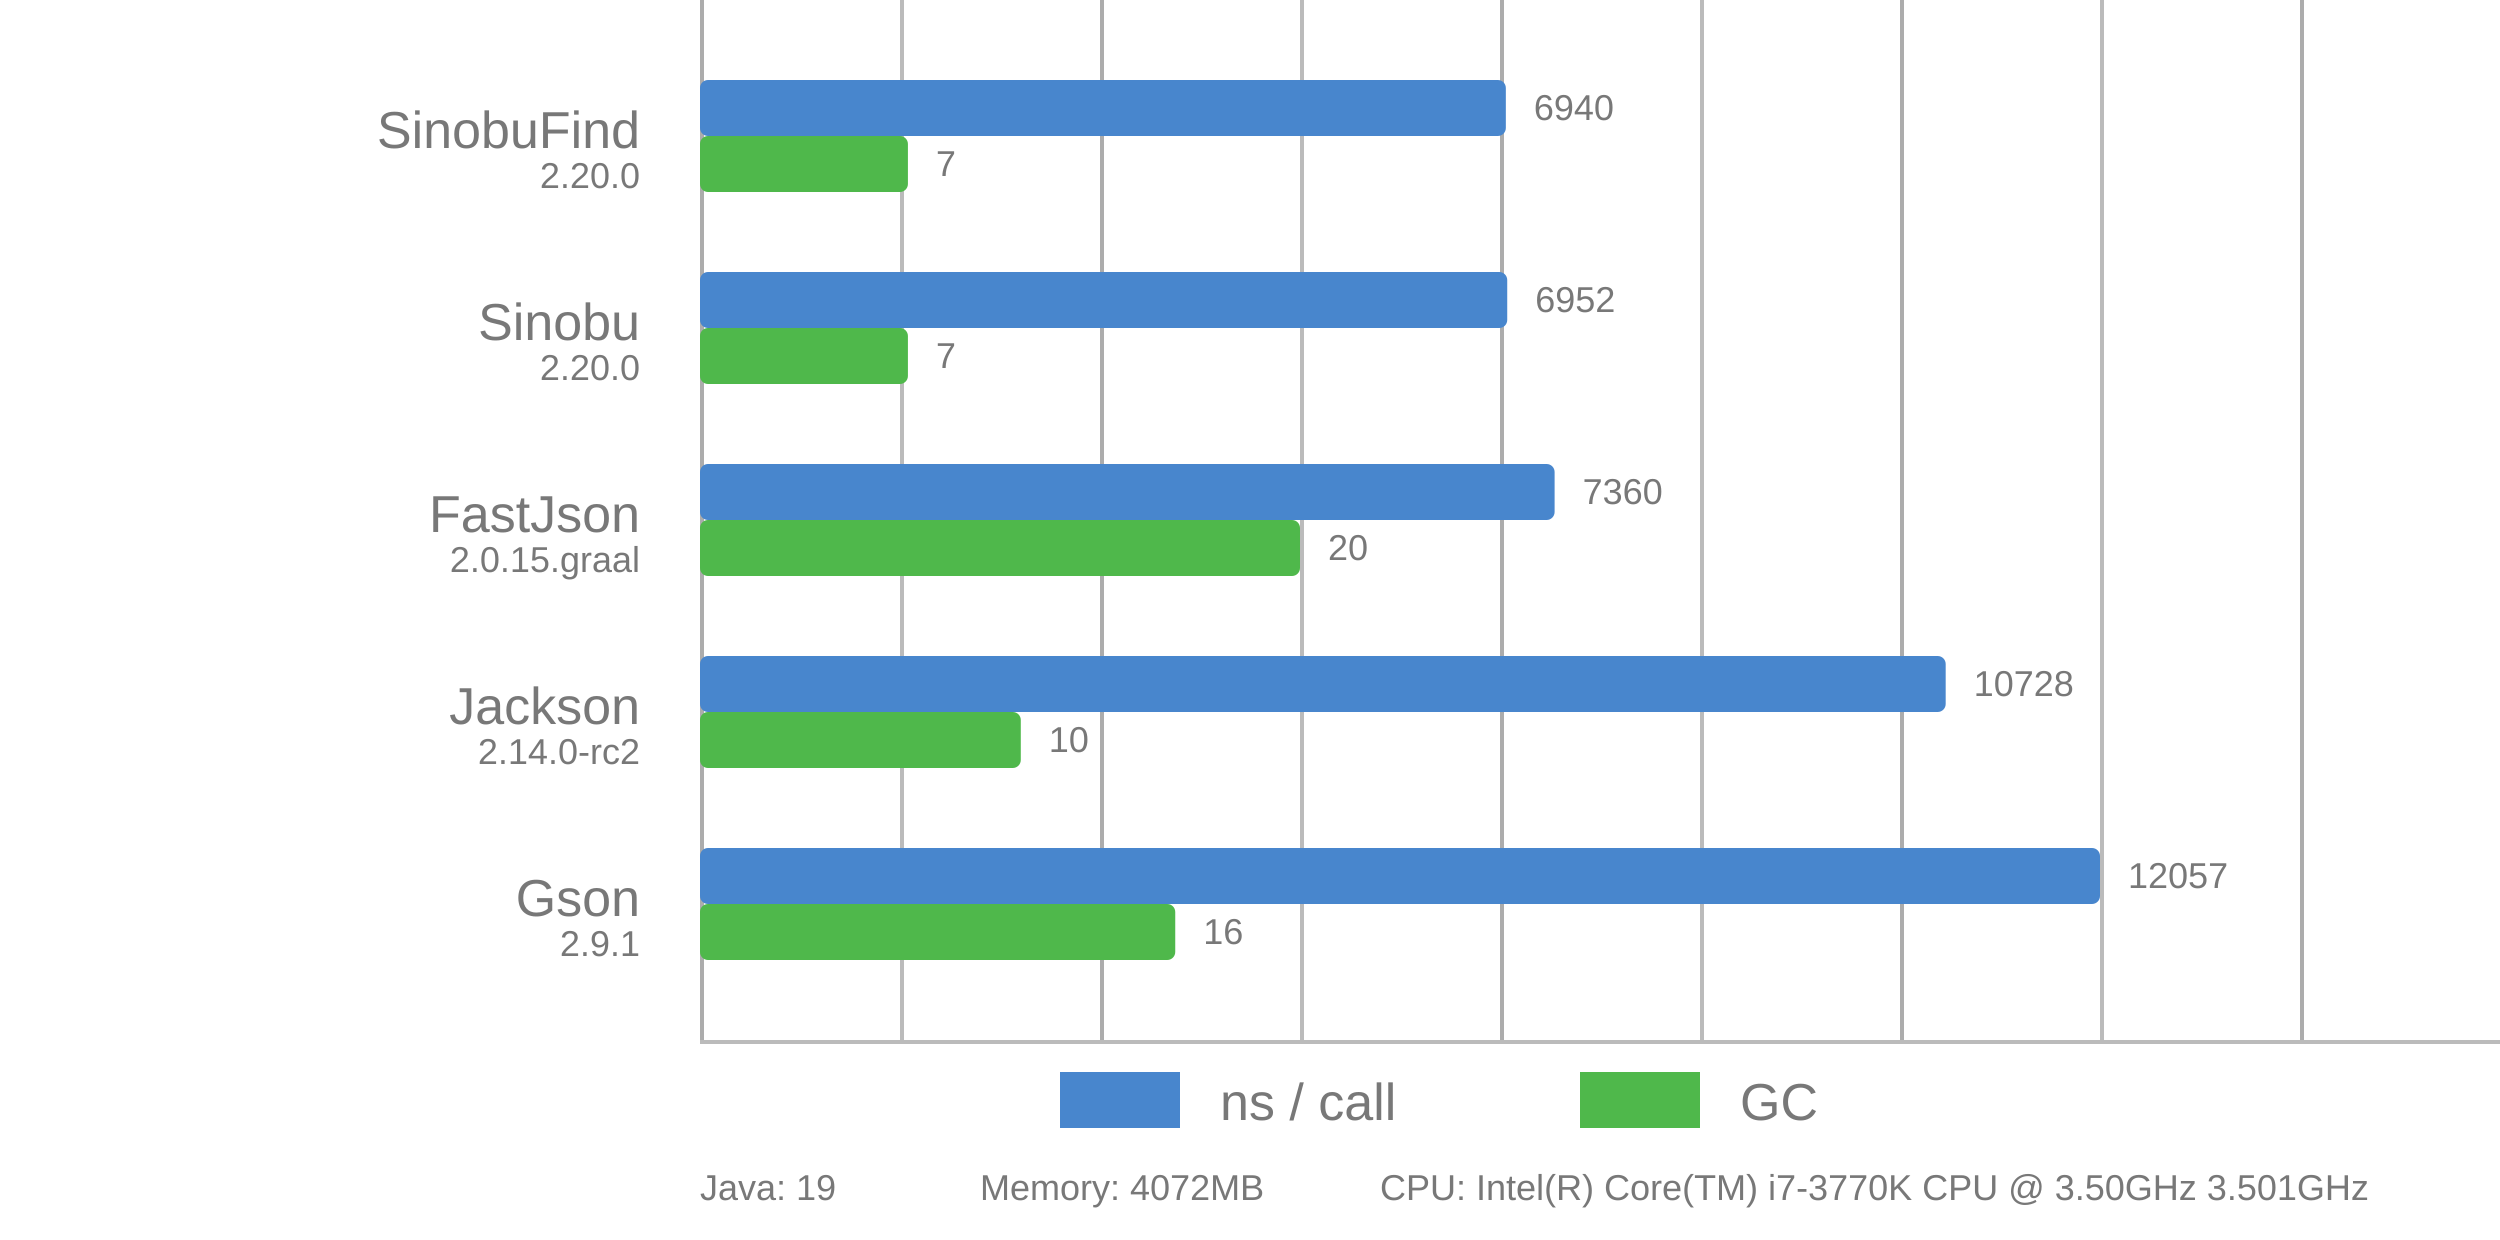
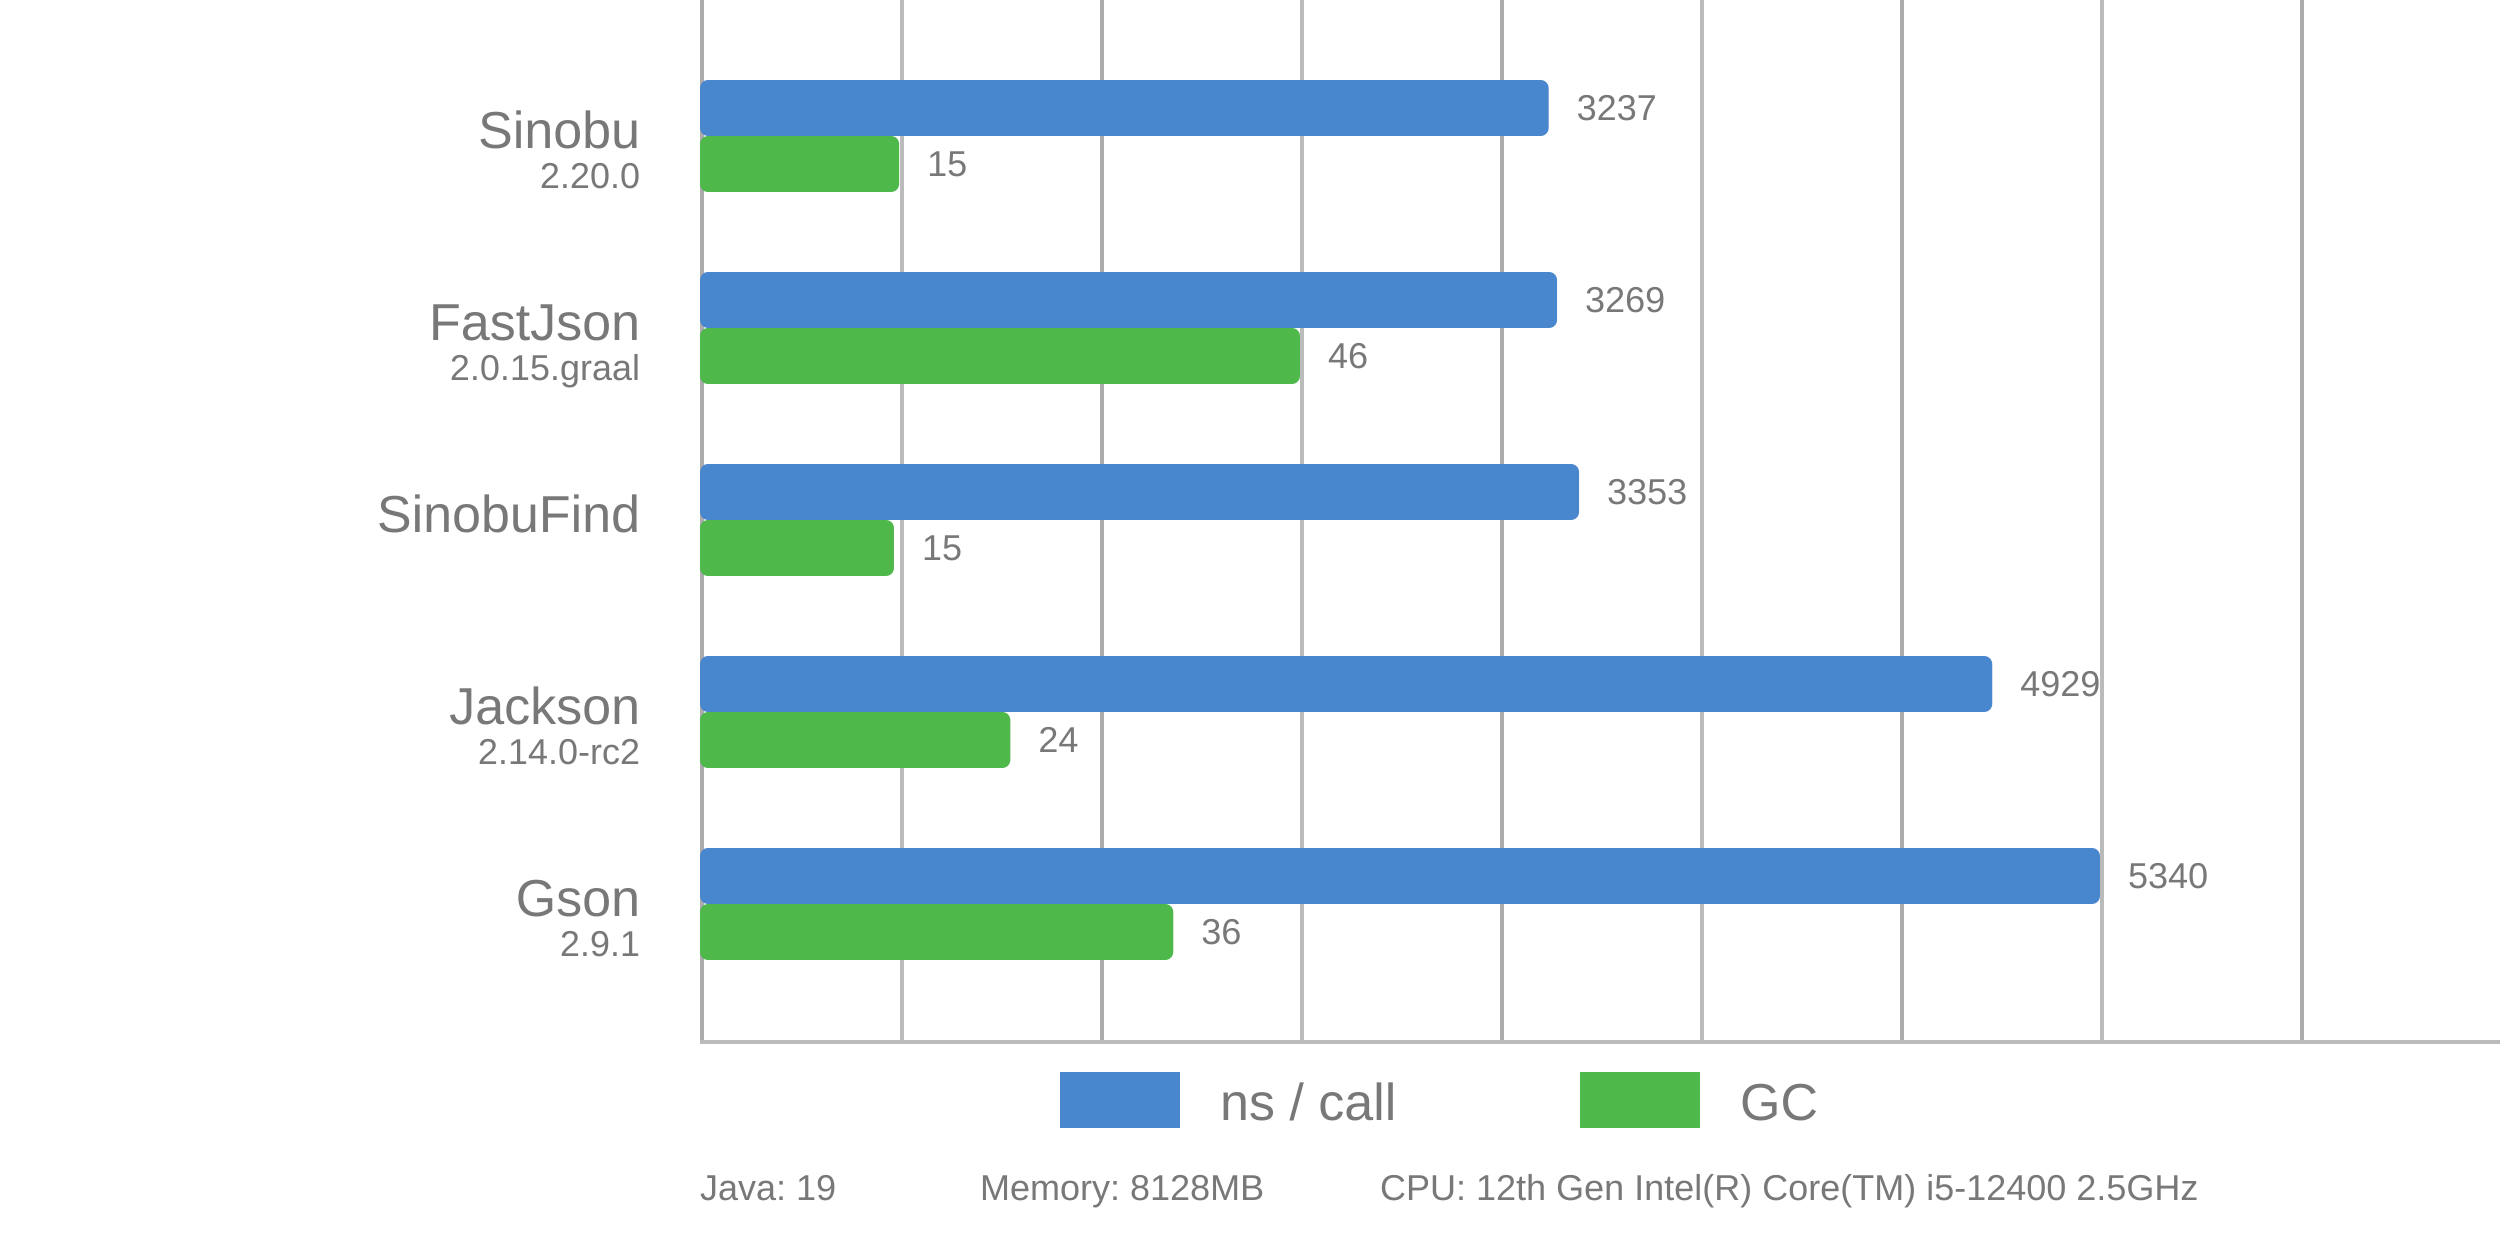
<svg xmlns="http://www.w3.org/2000/svg" viewBox="0 0 625 310">
  <style>
      text {
          font-family: Arial;
          font-size: 13px;
          fill: #787878;
      }

      .desc {
          font-size: 9px;
      }

      .vline {
          fill: #acacac;
          stroke: none;
          stroke-width: 0;
      }

      .subline {
          fill: #bbb;
          stroke: none;
          stroke-width: 0;
      }

      .call {
          fill: #4886CD;
          stroke-linejoin: round;
          height: 14px;
      }

      .gc {
          fill: #4FB84B;
          stroke-linejoin: round;
          height: 14px;
      }
  </style>
  <g>
    <rect x="175" y="0" width="1" height="260" class="vline" />
    <rect x="275" y="0" width="1" height="260" class="vline" />
    <rect x="375" y="0" width="1" height="260" class="vline" />
    <rect x="475" y="0" width="1" height="260" class="vline" />
    <rect x="575" y="0" width="1" height="260" class="vline" />
    <rect x="225" y="0" width="1" height="260" class="subline" />
    <rect x="325" y="0" width="1" height="260" class="subline" />
    <rect x="425" y="0" width="1" height="260" class="subline" />
    <rect x="525" y="0" width="1" height="260" class="subline" />
    <rect x="175" y="260" width="450" height="1" class="subline" />
    <rect x="265" y="268" width="30" class="call" />
    <text x="305" y="280">ns / call</text>
    <rect x="395" y="268" width="30" class="gc" />
    <text x="435" y="280">GC</text>
  </g>
-   <rect x="175" y="20" width="201.46" rx="2" ry="2" class="call" />
-   <rect x="175" y="34" width="51.98" rx="2" ry="2" class="gc" />
-   <text x="160" y="37" text-anchor="end">SinobuFind</text>
+   <rect x="175" y="20" width="212.163" rx="2" ry="2" class="call" />
+   <rect x="175" y="34" width="49.784" rx="2" ry="2" class="gc" />
+   <text x="160" y="37" text-anchor="end">Sinobu</text>
  <text x="160" y="47" text-anchor="end" class="desc">2.20.0</text>
-   <text x="383.46" y="30" class="desc">6940</text>
-   <text x="233.98" y="44" class="desc">7</text>
-   <rect x="175" y="68" width="201.808" rx="2" ry="2" class="call" />
-   <rect x="175" y="82" width="51.98" rx="2" ry="2" class="gc" />
-   <text x="160" y="85" text-anchor="end">Sinobu</text>
-   <text x="160" y="95" text-anchor="end" class="desc">2.20.0</text>
-   <text x="383.808" y="78" class="desc">6952</text>
-   <text x="233.98" y="92" class="desc">7</text>
-   <rect x="175" y="116" width="213.652" rx="2" ry="2" class="call" />
-   <rect x="175" y="130" width="150" rx="2" ry="2" class="gc" />
-   <text x="160" y="133" text-anchor="end">FastJson</text>
-   <text x="160" y="143" text-anchor="end" class="desc">2.0.15.graal</text>
-   <text x="395.652" y="126" class="desc">7360</text>
-   <text x="332" y="140" class="desc">20</text>
-   <rect x="175" y="164" width="311.421" rx="2" ry="2" class="call" />
-   <rect x="175" y="178" width="80.198" rx="2" ry="2" class="gc" />
+   <text x="394.163" y="30" class="desc">3237</text>
+   <text x="231.784" y="44" class="desc">15</text>
+   <rect x="175" y="68" width="214.26" rx="2" ry="2" class="call" />
+   <rect x="175" y="82" width="150" rx="2" ry="2" class="gc" />
+   <text x="160" y="85" text-anchor="end">FastJson</text>
+   <text x="160" y="95" text-anchor="end" class="desc">2.0.15.graal</text>
+   <text x="396.26" y="78" class="desc">3269</text>
+   <text x="332" y="92" class="desc">46</text>
+   <rect x="175" y="116" width="219.766" rx="2" ry="2" class="call" />
+   <rect x="175" y="130" width="48.491" rx="2" ry="2" class="gc" />
+   <text x="160" y="133" text-anchor="end">SinobuFind</text>
+   <text x="160" y="143" text-anchor="end" class="desc" />
+   <text x="401.766" y="126" class="desc">3353</text>
+   <text x="230.491" y="140" class="desc">15</text>
+   <rect x="175" y="164" width="323.062" rx="2" ry="2" class="call" />
+   <rect x="175" y="178" width="77.586" rx="2" ry="2" class="gc" />
  <text x="160" y="181" text-anchor="end">Jackson</text>
  <text x="160" y="191" text-anchor="end" class="desc">2.14.0-rc2</text>
-   <text x="493.421" y="174" class="desc">10728</text>
-   <text x="262.198" y="188" class="desc">10</text>
+   <text x="505.062" y="174" class="desc">4929</text>
+   <text x="259.586" y="188" class="desc">24</text>
  <rect x="175" y="212" width="350" rx="2" ry="2" class="call" />
-   <rect x="175" y="226" width="118.812" rx="2" ry="2" class="gc" />
+   <rect x="175" y="226" width="118.319" rx="2" ry="2" class="gc" />
  <text x="160" y="229" text-anchor="end">Gson</text>
  <text x="160" y="239" text-anchor="end" class="desc">2.9.1</text>
-   <text x="532" y="222" class="desc">12057</text>
-   <text x="300.812" y="236" class="desc">16</text>
+   <text x="532" y="222" class="desc">5340</text>
+   <text x="300.319" y="236" class="desc">36</text>
  <text x="175" y="300" class="desc">Java: 19</text>
-   <text x="245" y="300" class="desc">Memory: 4072MB</text>
-   <text x="345" y="300" class="desc">CPU: Intel(R) Core(TM) i7-3770K CPU @ 3.50GHz 3.501GHz</text>
+   <text x="245" y="300" class="desc">Memory: 8128MB</text>
+   <text x="345" y="300" class="desc">CPU: 12th Gen Intel(R) Core(TM) i5-12400 2.5GHz</text>
</svg>
